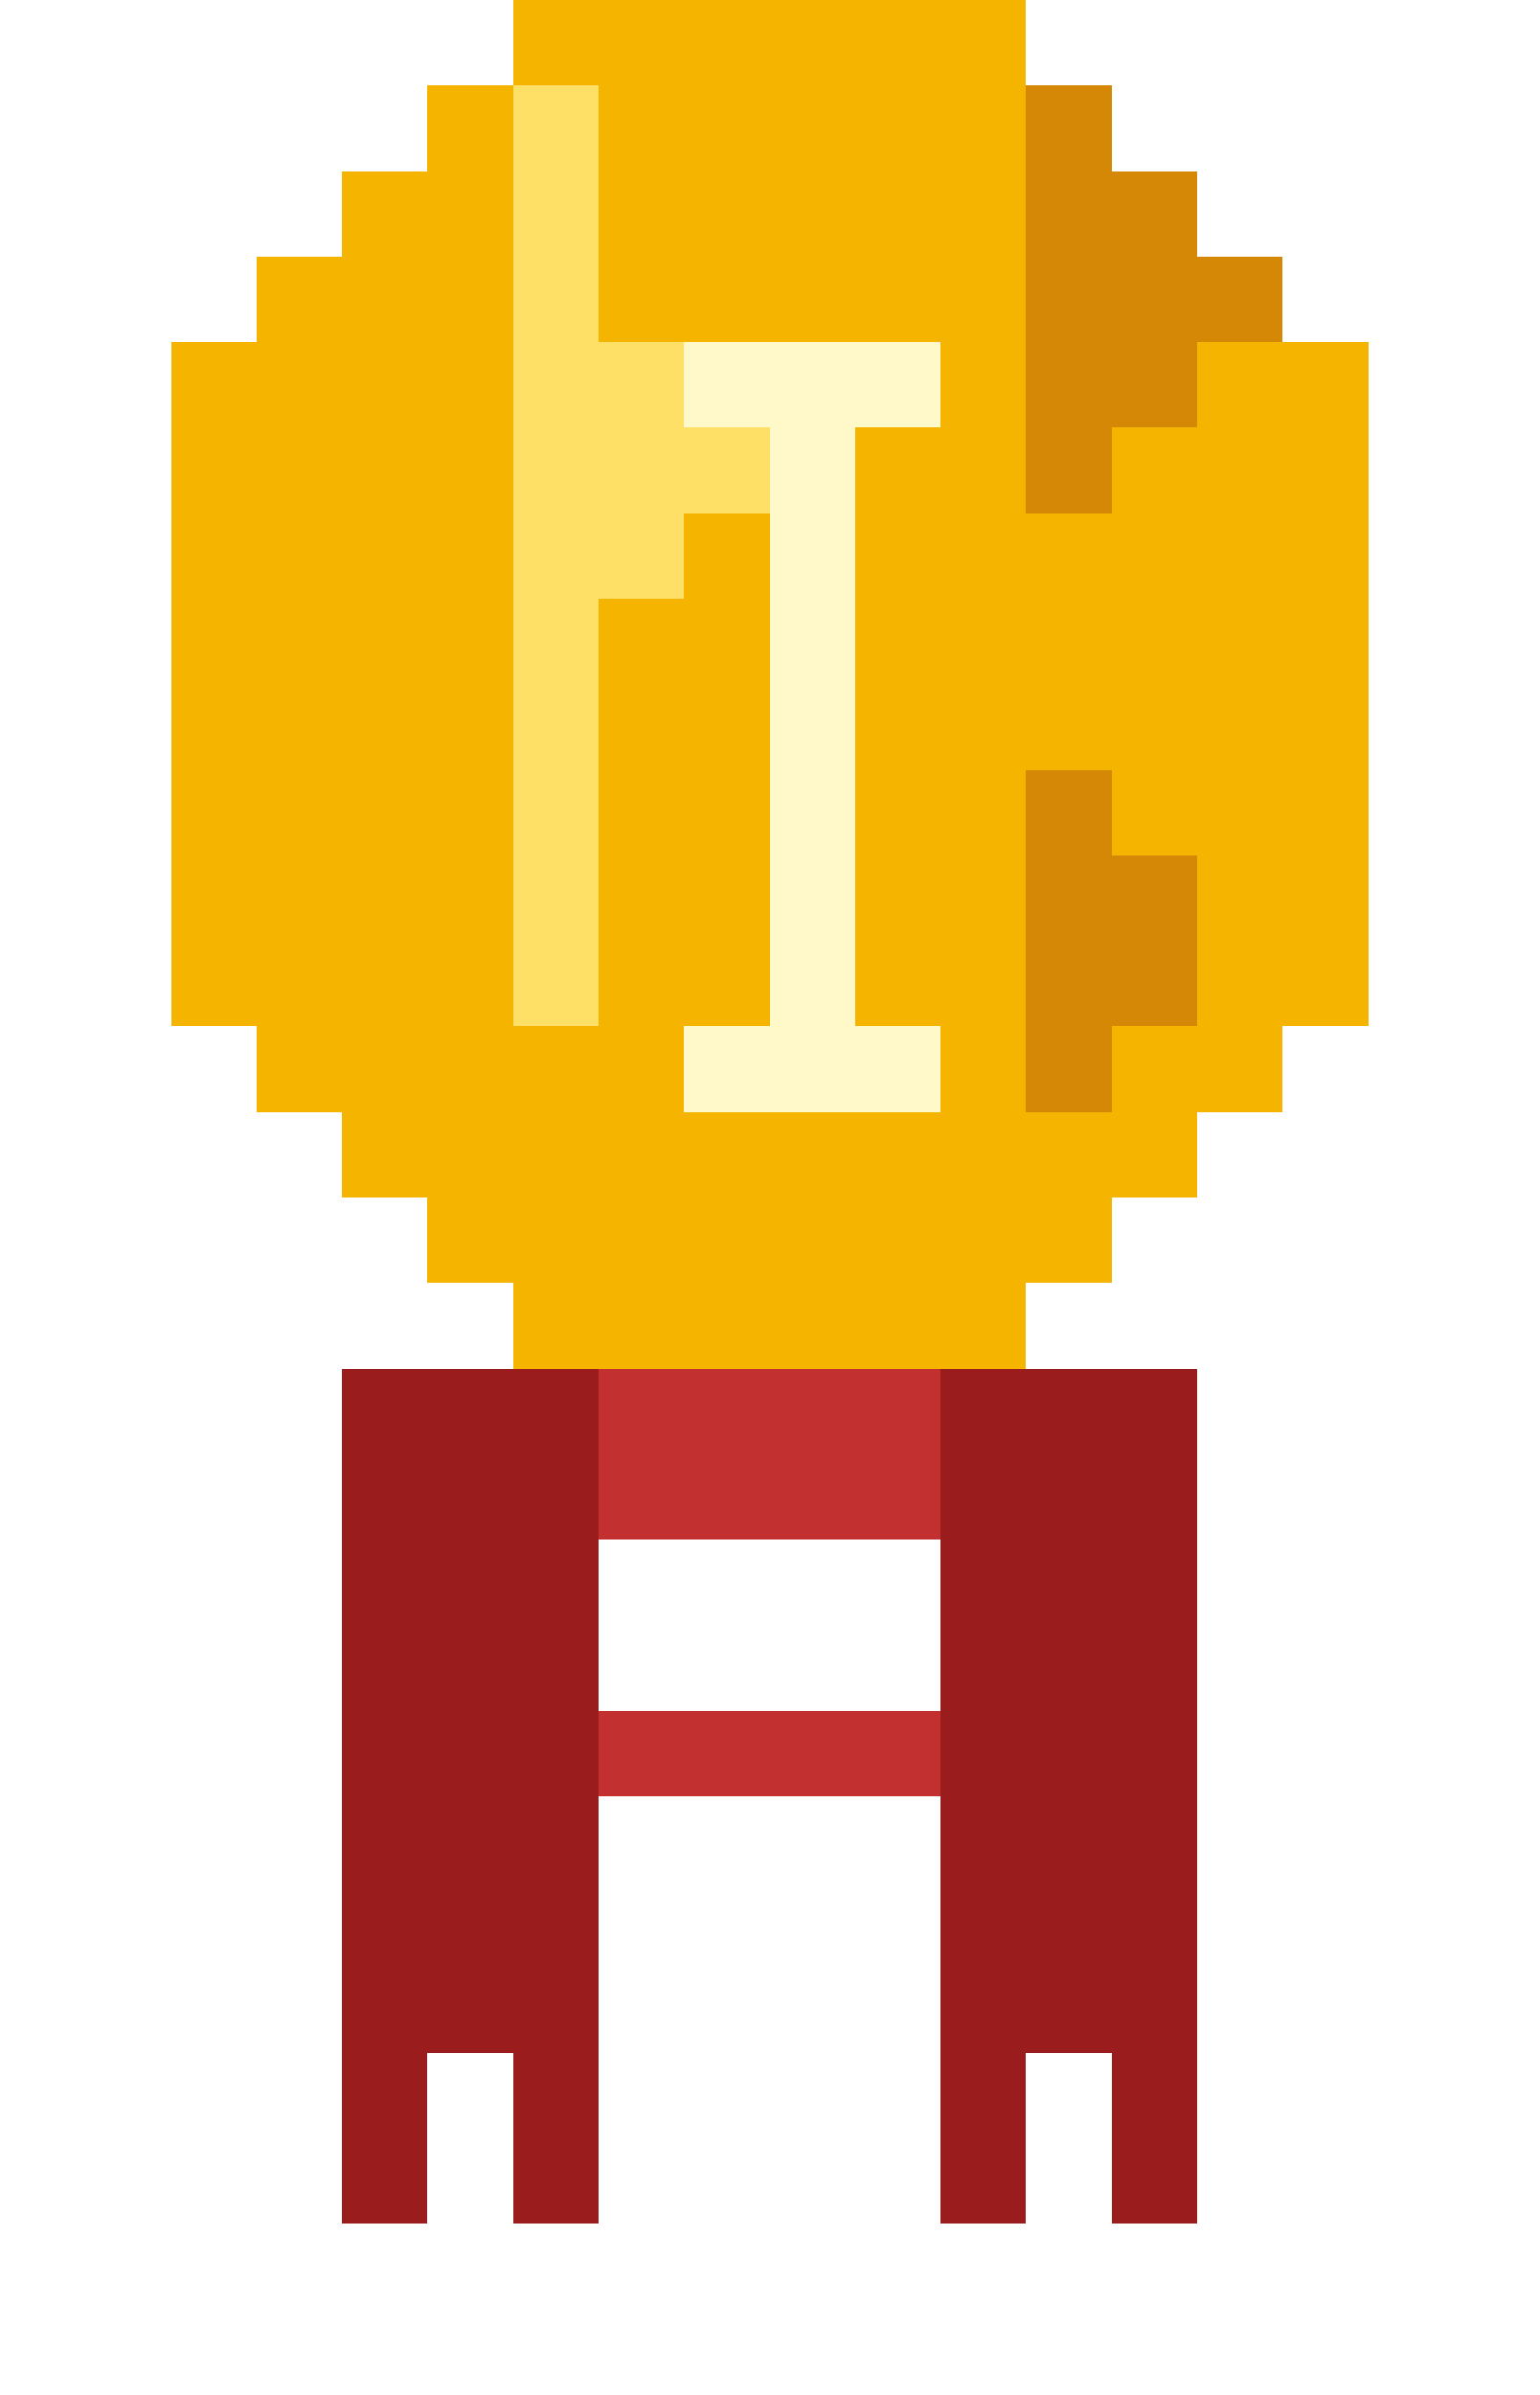
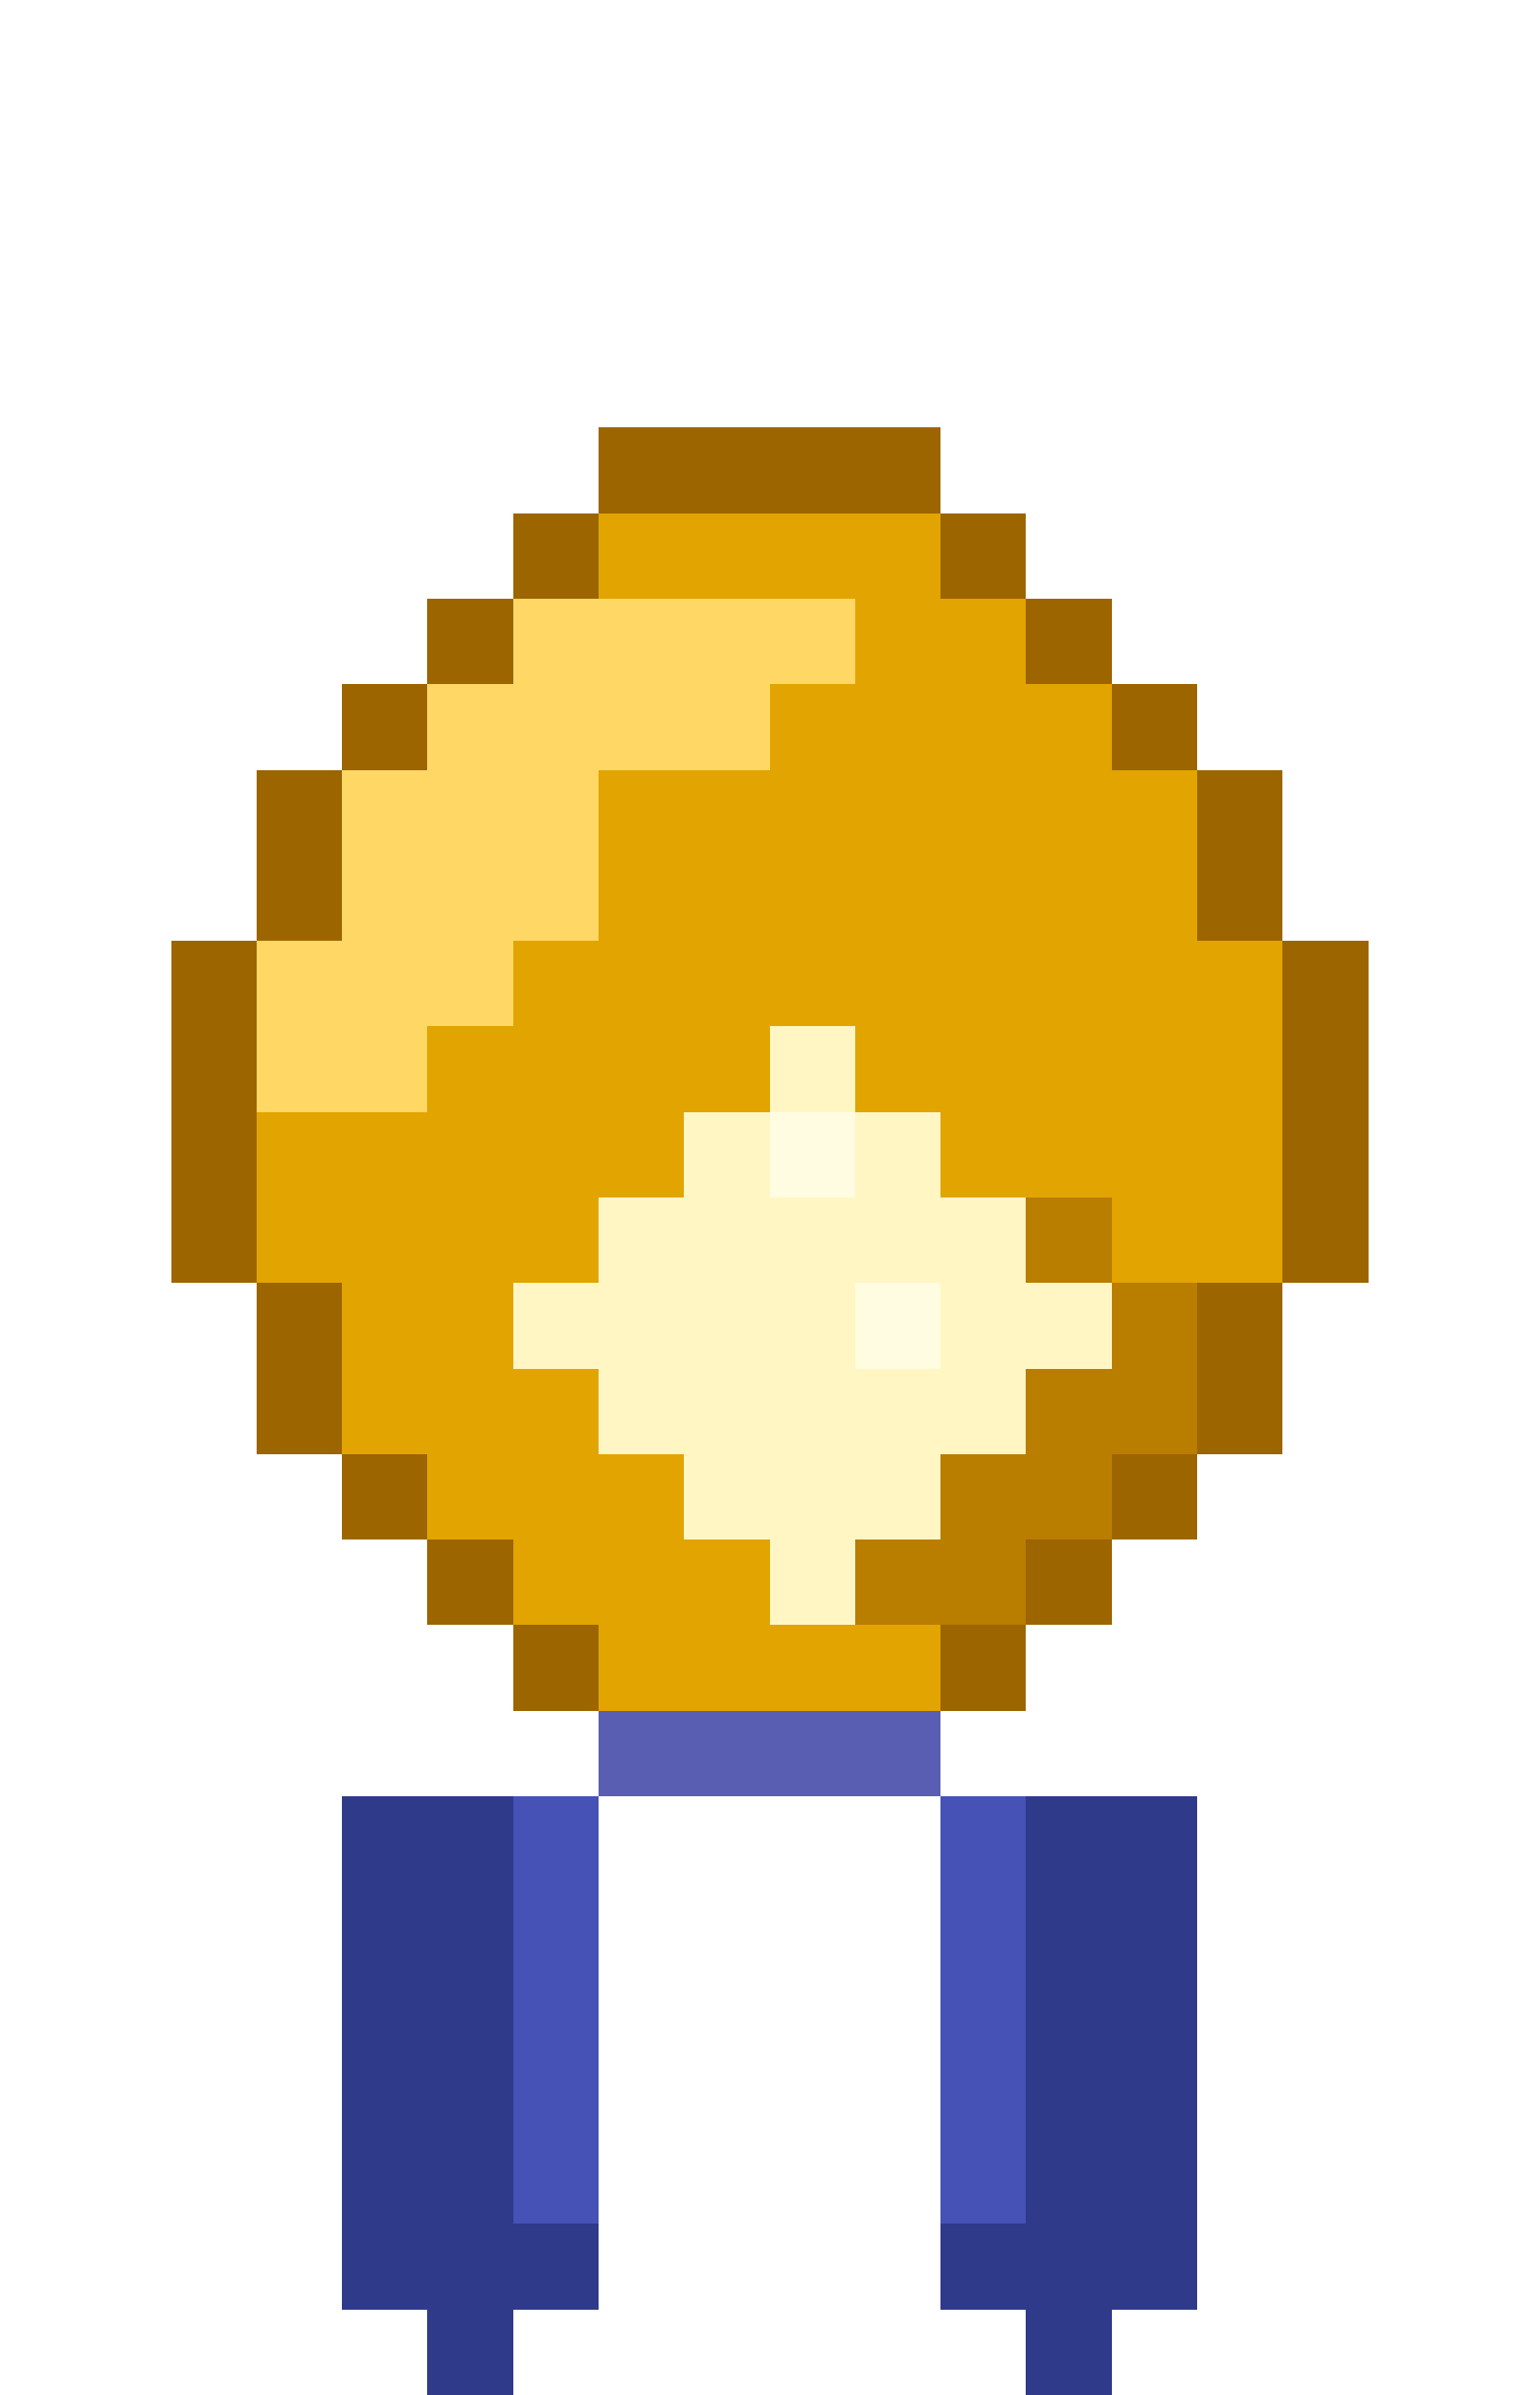
<svg xmlns="http://www.w3.org/2000/svg" viewBox="0 0 18 28" shape-rendering="crispEdges">
  <g fill="none" fill-rule="evenodd">
-     <path fill="#F5B400" d="M6 0H12V1H13V2H14V3H15V4H16V12H15V13H14V14H13V15H12V16H6V15H5V14H4V13H3V12H2V4H3V3H4V2H5V1H6V0Z" />
-     <path fill="#FFE066" d="M6 1H7V4H8V5H9V6H8V7H7V12H6V1Z" />
-     <path fill="#D48806" d="M12 1H13V2H14V3H15V4H14V5H13V6H12V1Z" />
-     <path fill="#D48806" d="M12 9H13V10H14V12H13V13H12V9Z" />
-     <rect width="3" height="1" x="8" y="4" fill="#FFF8C9" />
-     <rect width="1" height="7" x="9" y="5" fill="#FFF8C9" />
-     <rect width="3" height="1" x="8" y="12" fill="#FFF8C9" />
-     <path fill="#9B1C1C" d="M4 16H7V26H6V24H5V26H4V16Z" />
-     <path fill="#9B1C1C" d="M11 16H14V26H13V24H12V26H11V16Z" />
-     <path fill="#C23030" d="M7 16H11V18H7V16Z" />
-     <path fill="#C23030" d="M7 20H11V21H7V20Z" />
+     <g fill="#9C6500">
+       <rect width="4" height="1" x="7" y="5" />
+       <rect width="6" height="1" x="6" y="6" />
+       <rect width="8" height="1" x="5" y="7" />
+       <rect width="10" height="1" x="4" y="8" />
+       <rect width="12" height="1" x="3" y="9" />
+       <rect width="12" height="1" x="3" y="10" />
+       <rect width="14" height="1" x="2" y="11" />
+       <rect width="14" height="1" x="2" y="12" />
+       <rect width="14" height="1" x="2" y="13" />
+       <rect width="14" height="1" x="2" y="14" />
+       <rect width="12" height="1" x="3" y="15" />
+       <rect width="12" height="1" x="3" y="16" />
+       <rect width="10" height="1" x="4" y="17" />
+       <rect width="8" height="1" x="5" y="18" />
+       <rect width="6" height="1" x="6" y="19" />
+       <rect width="4" height="1" x="7" y="20" />
+     </g>
+     <g fill="#E2A400">
+       <rect width="4" height="1" x="7" y="6" />
+       <rect width="6" height="1" x="6" y="7" />
+       <rect width="8" height="1" x="5" y="8" />
+       <rect width="10" height="1" x="4" y="9" />
+       <rect width="10" height="1" x="4" y="10" />
+       <rect width="12" height="1" x="3" y="11" />
+       <rect width="12" height="1" x="3" y="12" />
+       <rect width="12" height="1" x="3" y="13" />
+       <rect width="12" height="1" x="3" y="14" />
+       <rect width="10" height="1" x="4" y="15" />
+       <rect width="10" height="1" x="4" y="16" />
+       <rect width="8" height="1" x="5" y="17" />
+       <rect width="6" height="1" x="6" y="18" />
+       <rect width="4" height="1" x="7" y="19" />
+     </g>
+     <g fill="#FFD764">
+       <rect width="4" height="1" x="6" y="7" />
+       <rect width="4" height="1" x="5" y="8" />
+       <rect width="3" height="1" x="4" y="9" />
+       <rect width="3" height="1" x="4" y="10" />
+       <rect width="3" height="1" x="3" y="11" />
+       <rect width="2" height="1" x="3" y="12" />
+     </g>
+     <g fill="#B97D00">
+       <rect width="3" height="1" x="10" y="14" />
+       <rect width="4" height="1" x="10" y="15" />
+       <rect width="4" height="1" x="10" y="16" />
+       <rect width="4" height="1" x="9" y="17" />
+       <rect width="3" height="1" x="9" y="18" />
+     </g>
+     <g fill="#FFF6C4">
+       <rect width="1" height="1" x="9" y="12" />
+       <rect width="3" height="1" x="8" y="13" />
+       <rect width="2" height="1" x="7" y="14" />
+       <rect width="1" height="1" x="9" y="14" />
+       <rect width="2" height="1" x="10" y="14" />
+       <rect width="7" height="1" x="6" y="15" />
+       <rect width="2" height="1" x="7" y="16" />
+       <rect width="1" height="1" x="9" y="16" />
+       <rect width="2" height="1" x="10" y="16" />
+       <rect width="3" height="1" x="8" y="17" />
+       <rect width="1" height="1" x="9" y="18" />
+     </g>
+     <g fill="#FFFCE1">
+       <rect width="1" height="1" x="9" y="13" />
+       <rect width="1" height="1" x="10" y="15" />
+     </g>
+     <g fill="#5A5EB3">
+       <rect width="4" height="1" x="7" y="20" />
+     </g>
+     <g fill="#2F3A8A">
+       <path d="M4 21H7V27H6V28H5V27H4V21Z" />
+       <path d="M11 21H14V27H13V28H12V27H11V21Z" />
+     </g>
+     <g fill="#4652B5">
+       <path d="M6 21H7V26H6V21Z" />
+       <path d="M11 21H12V26H11V21Z" />
+     </g>
  </g>
</svg>
